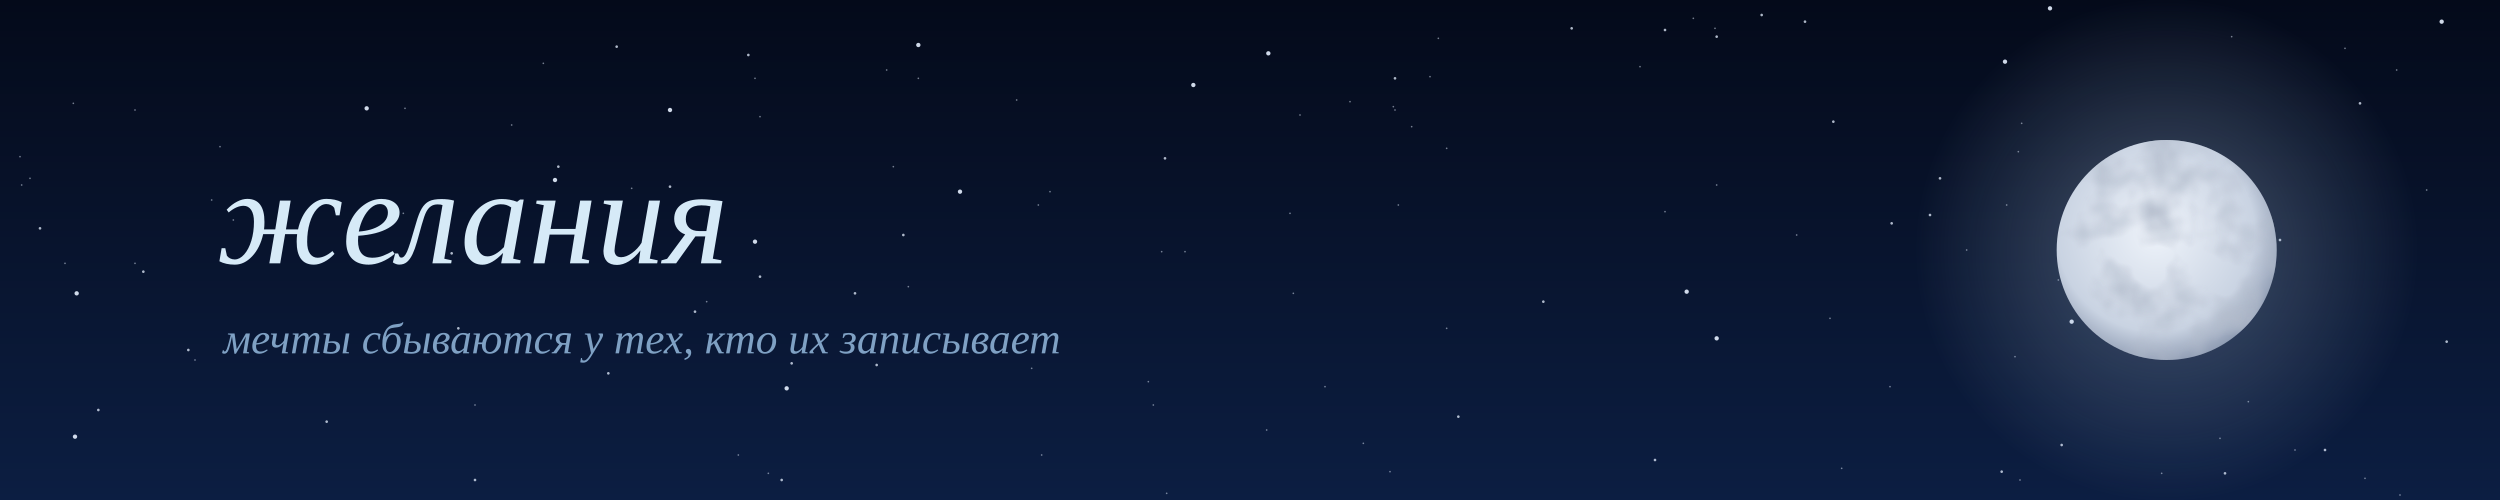
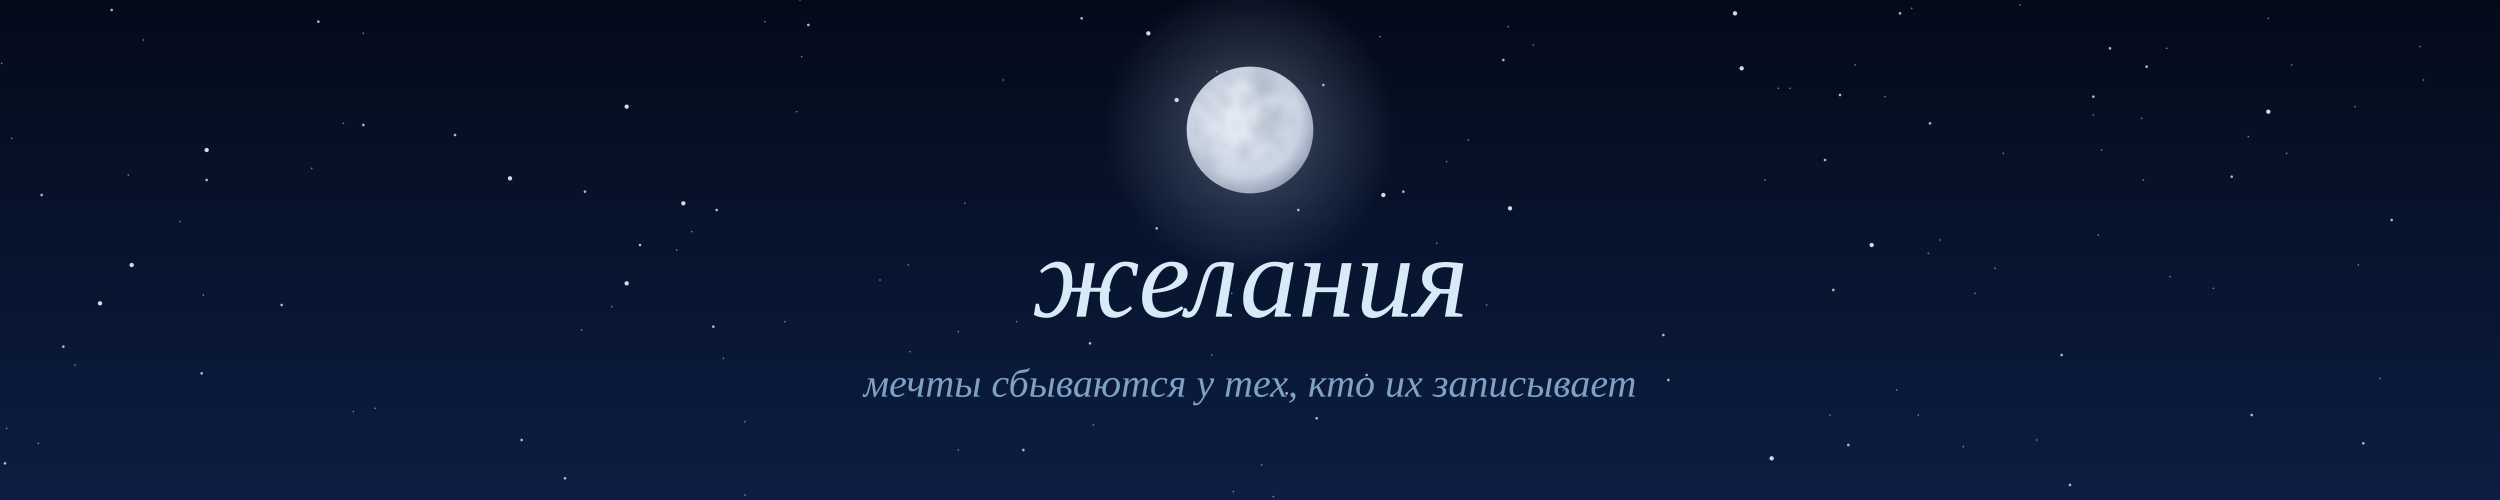
<svg xmlns="http://www.w3.org/2000/svg" viewBox="0 0 1500 300" width="1500" height="300">
  <defs>
    <linearGradient id="bg" x1="0" y1="0" x2="0" y2="1">
      <stop offset="0" stop-color="#040A1A" />
      <stop offset="1" stop-color="#0C1E42" />
    </linearGradient>
    <radialGradient id="mg" cx=".45" cy=".42" r=".6">
      <stop offset="0" stop-color="#EEF3FA" />
      <stop offset=".75" stop-color="#C9D3E2" />
      <stop offset="1" stop-color="#8E9BB2" />
    </radialGradient>
    <radialGradient id="gl">
      <stop offset="0" stop-color="#B7CEE6" stop-opacity=".35" />
      <stop offset="1" stop-color="#B7CEE6" stop-opacity="0" />
    </radialGradient>
    <filter id="tx" x="0" y="0" width="1" height="1">
      <feTurbulence type="fractalNoise" baseFrequency=".035" numOctaves="3" seed="4" />
      <feColorMatrix values="0 0 0 0 .45 0 0 0 0 .5 0 0 0 0 .6 0 0 0 -2.2 1.25" />
      <feComposite in2="SourceGraphic" operator="in" />
    </filter>
  </defs>
  <rect width="1500" height="300" fill="url(#bg)" />
-   <path d="M576 115h0M1012 175h0M716 51h0M1030 203h0M220 65h0M472 233h0M453 145h0M46 176h0M45 262h0M1230 5h0M402 66h0M551 27h0M333 108h0M1465 13h0M1243 193h0M1203 37h0M761 32h0" stroke="#E6F0FF" stroke-width="2.6" stroke-linecap="round" opacity="0.9" />
-   <path d="M1468 205h0M699 95h0M475 218h0M1030 22h0M993 276h0M275 197h0M1135 134h0M943 17h0M196 253h0M469 288h0M449 33h0M1057 9h0M526 219h0M837 47h0M1164 107h0M456 166h0M1246 175h0M271 152h0M59 246h0M1237 267h0M926 181h0M542 141h0M1395 270h0M1158 129h0M113 210h0M370 28h0M86 163h0M417 187h0M335 100h0M1083 13h0M365 224h0M1335 284h0M285 288h0M875 250h0M1368 144h0M999 18h0M1201 283h0M513 176h0M1100 73h0M1416 62h0M402 112h0M24 137h0" stroke="#E6F0FF" stroke-width="1.6" stroke-linecap="round" opacity="0.75" />
-   <path d="M12 94h0M551 47h0M453 47h0M18 107h0M836 64h0M760 258h0M795 232h0M456 70h0M1180 150h0M132 88h0M1030 111h0M424 181h0M863 23h0M1134 232h0M81 66h0M625 273h0M780 69h0M140 132h0M329 139h0M127 120h0M1377 270h0M81 158h0M117 216h0M847 76h0M326 38h0M461 284h0M1235 168h0M1213 74h0M1407 29h0M545 172h0M868 89h0M623 123h0M1078 141h0M689 229h0M1209 214h0M818 266h0M1349 241h0M858 46h0M307 75h0M839 123h0M999 127h0M810 61h0M697 151h0M984 40h0M379 113h0M13 111h0M1029 17h0M1098 191h0M443 273h0M1419 287h0M868 197h0M1438 42h0M536 100h0M776 176h0M711 151h0M1339 22h0M837 66h0M44 62h0M1332 263h0M285 243h0M692 243h0M1297 284h0M1211 91h0M834 283h0M700 296h0M1204 123h0M1440 297h0M610 60h0M234 122h0M774 128h0M242 128h0M532 42h0M1456 114h0M619 221h0M1016 11h0M39 158h0M1105 281h0M1359 132h0M1252 168h0M243 65h0M1212 288h0M630 115h0" stroke="#E6F0FF" stroke-width="1" stroke-linecap="round" opacity="0.5" />
-   <circle cx="1300" cy="150" r="151.8" fill="url(#gl)" />
-   <circle cx="1300" cy="150" r="66" fill="url(#mg)" />
-   <circle cx="1300" cy="150" r="66" fill="#fff" filter="url(#tx)" />
-   <text x="130" y="158" font-family="Georgia,'Times New Roman',serif" font-style="italic" font-size="82" fill="#D6EAF7">желания</text>
-   <text x="134" y="212" font-family="Georgia,'Times New Roman',serif" font-style="italic" font-size="26" fill="#7FA1C4">мечты сбываются у тех, кто их записывает</text>
+   <path d="M1361 67h0M1041 8h0M410 122h0M706 60h0M906 125h0M830 117h0M79 159h0M376 170h0M689 20h0M376 64h0M665 174h0M306 107h0M124 90h0M1045 41h0M1123 147h0M1063 275h0M782 91h0M60 182h0" stroke="#E6F0FF" stroke-width="2.6" stroke-linecap="round" opacity="0.9" />
+   <path d="M1418 266h0M339 287h0M218 75h0M1109 267h0M191 13h0M273 81h0M1001 228h0M1158 74h0M1140 8h0M998 201h0M772 236h0M654 206h0M842 115h0M1288 40h0M485 15h0M384 147h0M1351 249h0M1104 57h0M169 183h0M313 264h0M428 196h0M351 115h0M1242 291h0M779 126h0M1435 132h0M124 108h0M67 6h0M1256 58h0M1095 96h0M614 270h0M38 208h0M794 51h0M902 36h0M820 225h0M430 126h0M121 224h0M1100 174h0M1237 213h0M1266 29h0M694 137h0M3 278h0M790 251h0M1339 106h0M25 117h0M649 11h0" stroke="#E6F0FF" stroke-width="1.6" stroke-linecap="round" opacity="0.75" />
+   <path d="M218 20h0M1164 144h0M1256 69h0M1415 159h0M1349 82h0M1300 29h0M108 133h0M1138 234h0M575 270h0M447 253h0M1059 108h0M546 211h0M1452 28h0M575 199h0M187 101h0M868 97h0M610 193h0M742 60h0M1 38h0M1428 227h0M727 213h0M1413 64h0M480 0h0M23 266h0M406 150h0M1222 264h0M938 234h0M1131 58h0M206 74h0M656 255h0M740 295h0M4 257h0M434 215h0M528 168h0M892 183h0M1113 39h0M1157 152h0M862 146h0M1454 48h0M579 122h0M828 22h0M481 34h0M1074 53h0M905 16h0M602 48h0M349 198h0M1285 71h0M730 43h0M471 193h0M1197 161h0M1259 141h0M86 24h0M122 177h0M725 83h0M212 247h0M1261 90h0M1202 92h0M739 176h0M1328 173h0M1178 268h0M7 83h0M773 52h0M1372 92h0M1185 176h0M45 219h0M1147 5h0M415 139h0M881 84h0M1302 166h0M1212 3h0M920 27h0M757 279h0M545 159h0M1098 249h0M1361 11h0M459 13h0M1067 53h0M1286 108h0M77 105h0M764 298h0M478 67h0M225 245h0M447 297h0M1151 249h0M1375 39h0M939 230h0M367 184h0" stroke="#E6F0FF" stroke-width="1" stroke-linecap="round" opacity="0.5" />
+   <circle cx="750" cy="78" r="87.4" fill="url(#gl)" />
+   <circle cx="750" cy="78" r="38" fill="url(#mg)" />
+   <circle cx="750" cy="78" r="38" fill="#fff" filter="url(#tx)" />
+   <text x="750" y="190" text-anchor="middle" font-family="Georgia,'Times New Roman',serif" font-style="italic" font-size="70" fill="#D6EAF7">желания</text>
+   <text x="750" y="238" text-anchor="middle" font-family="Georgia,'Times New Roman',serif" font-style="italic" font-size="24" fill="#7FA1C4">мечты сбываются у тех, кто их записывает</text>
</svg>
